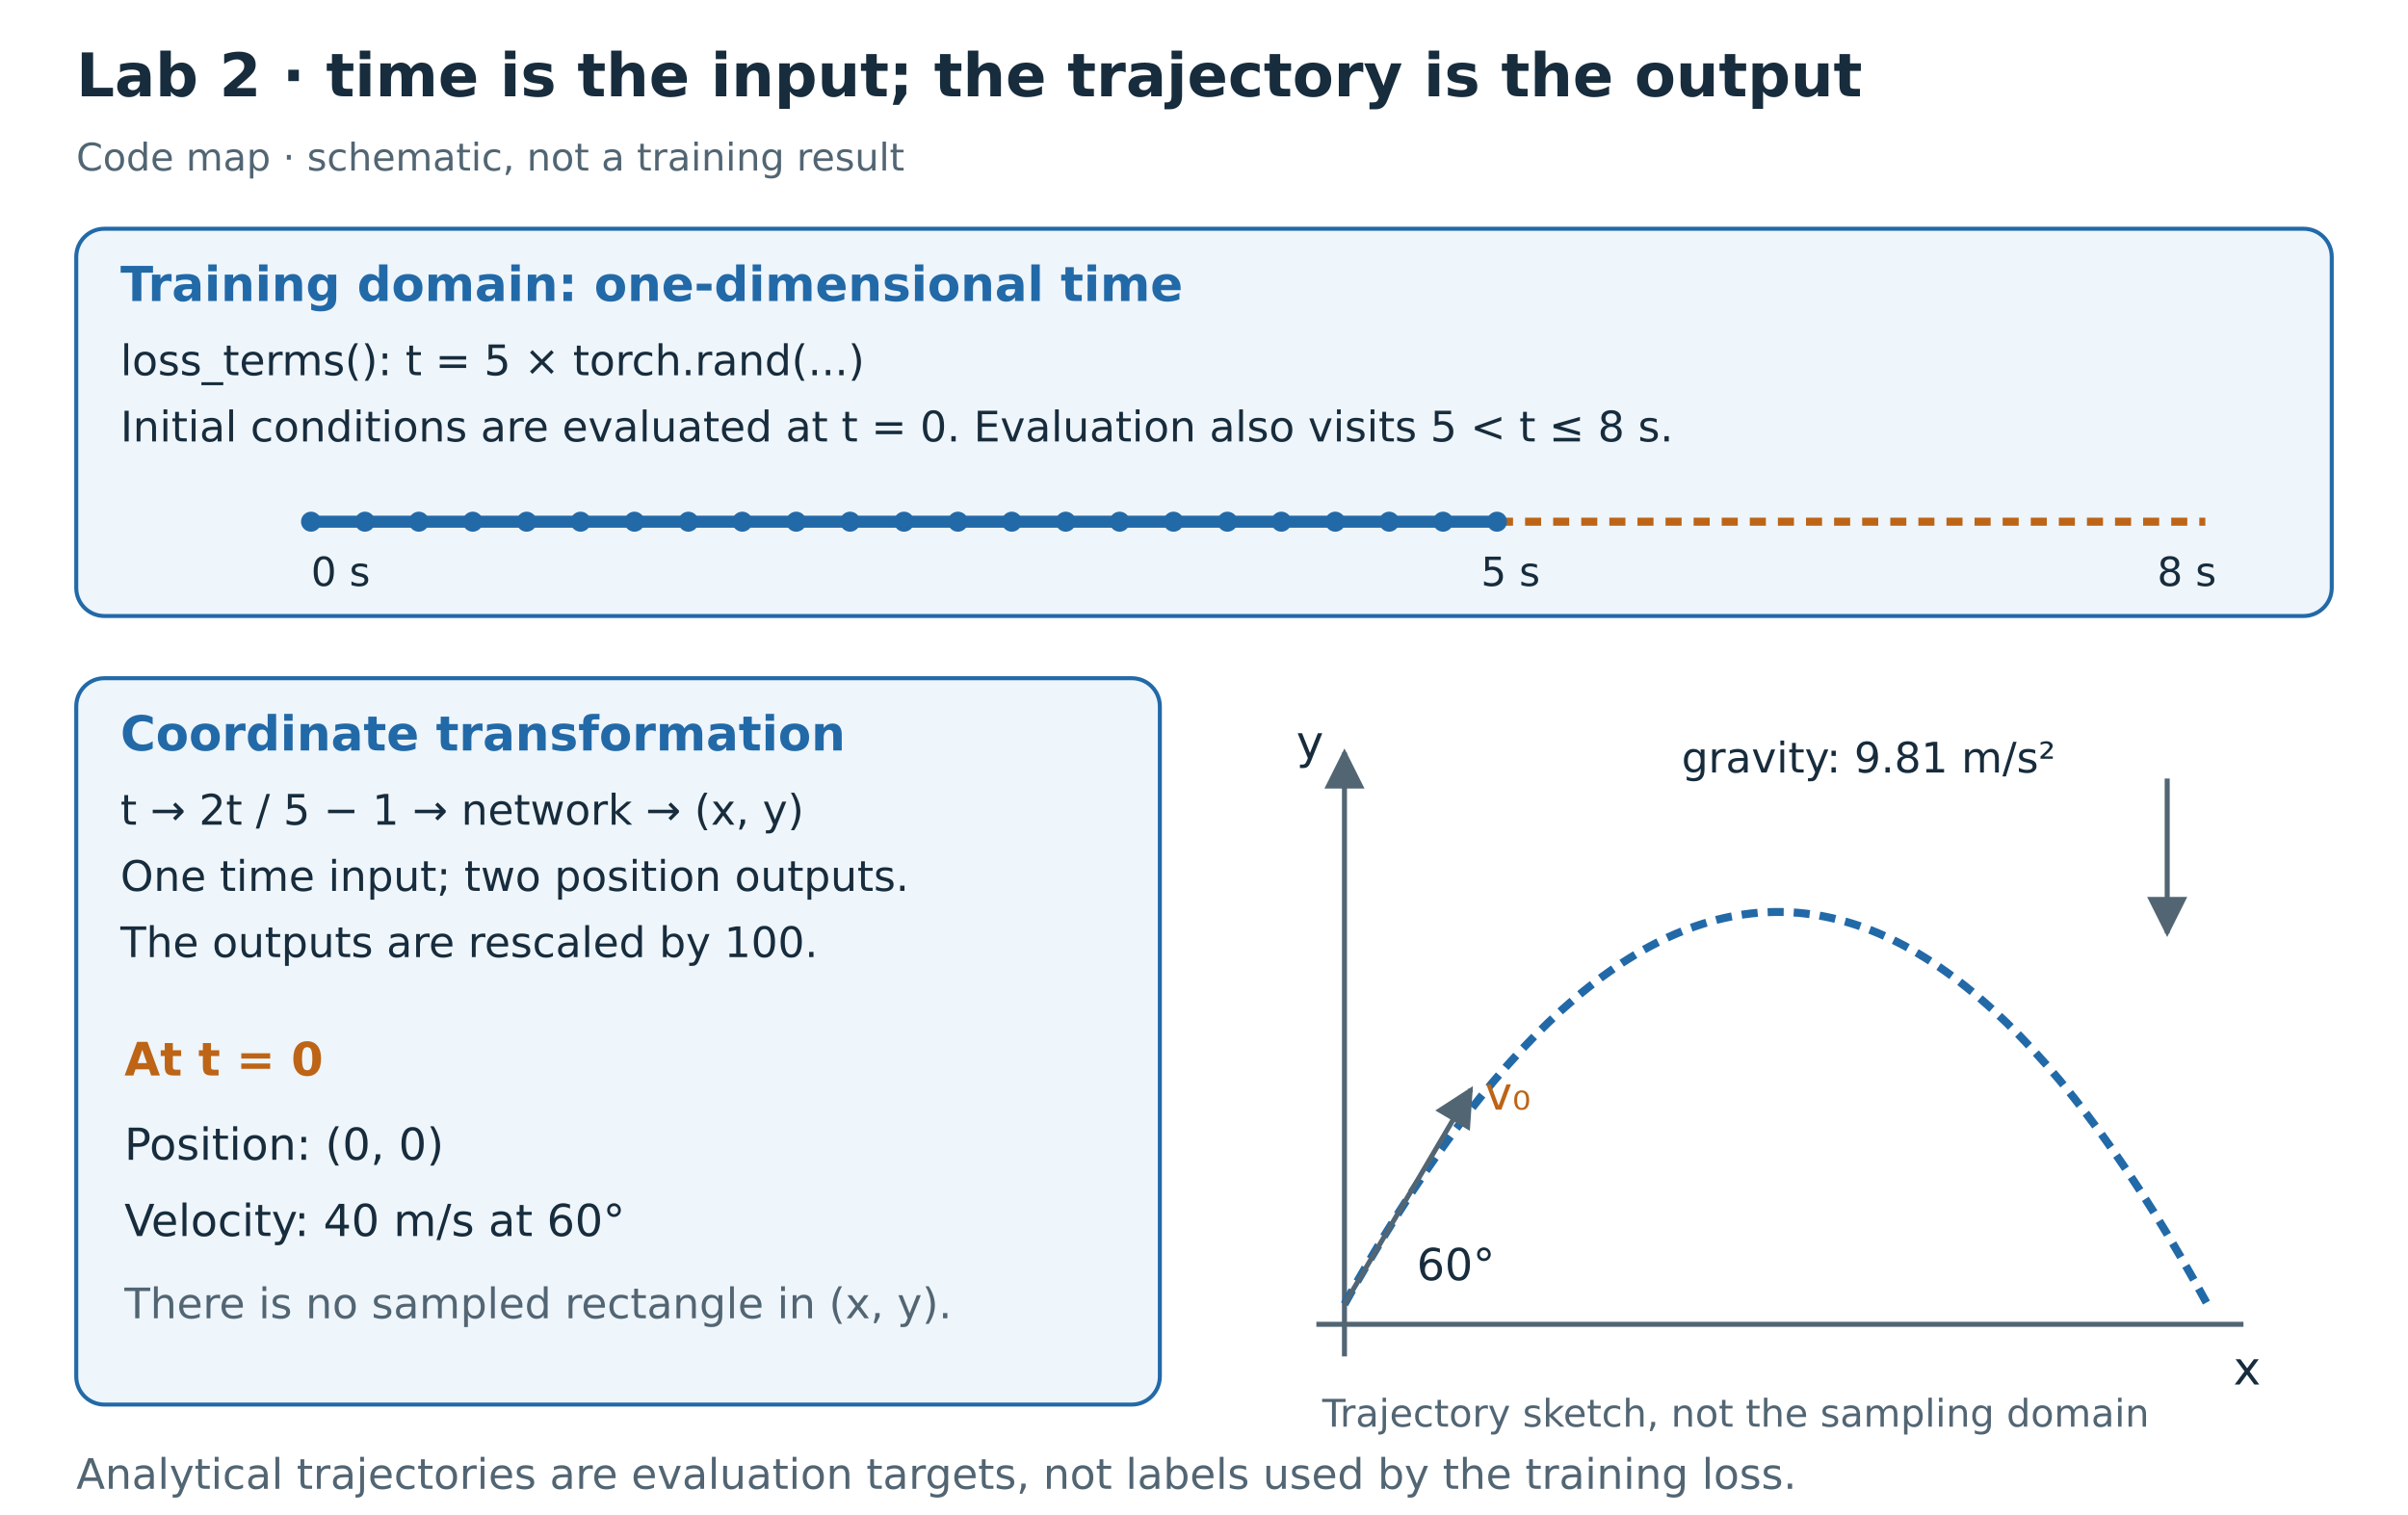
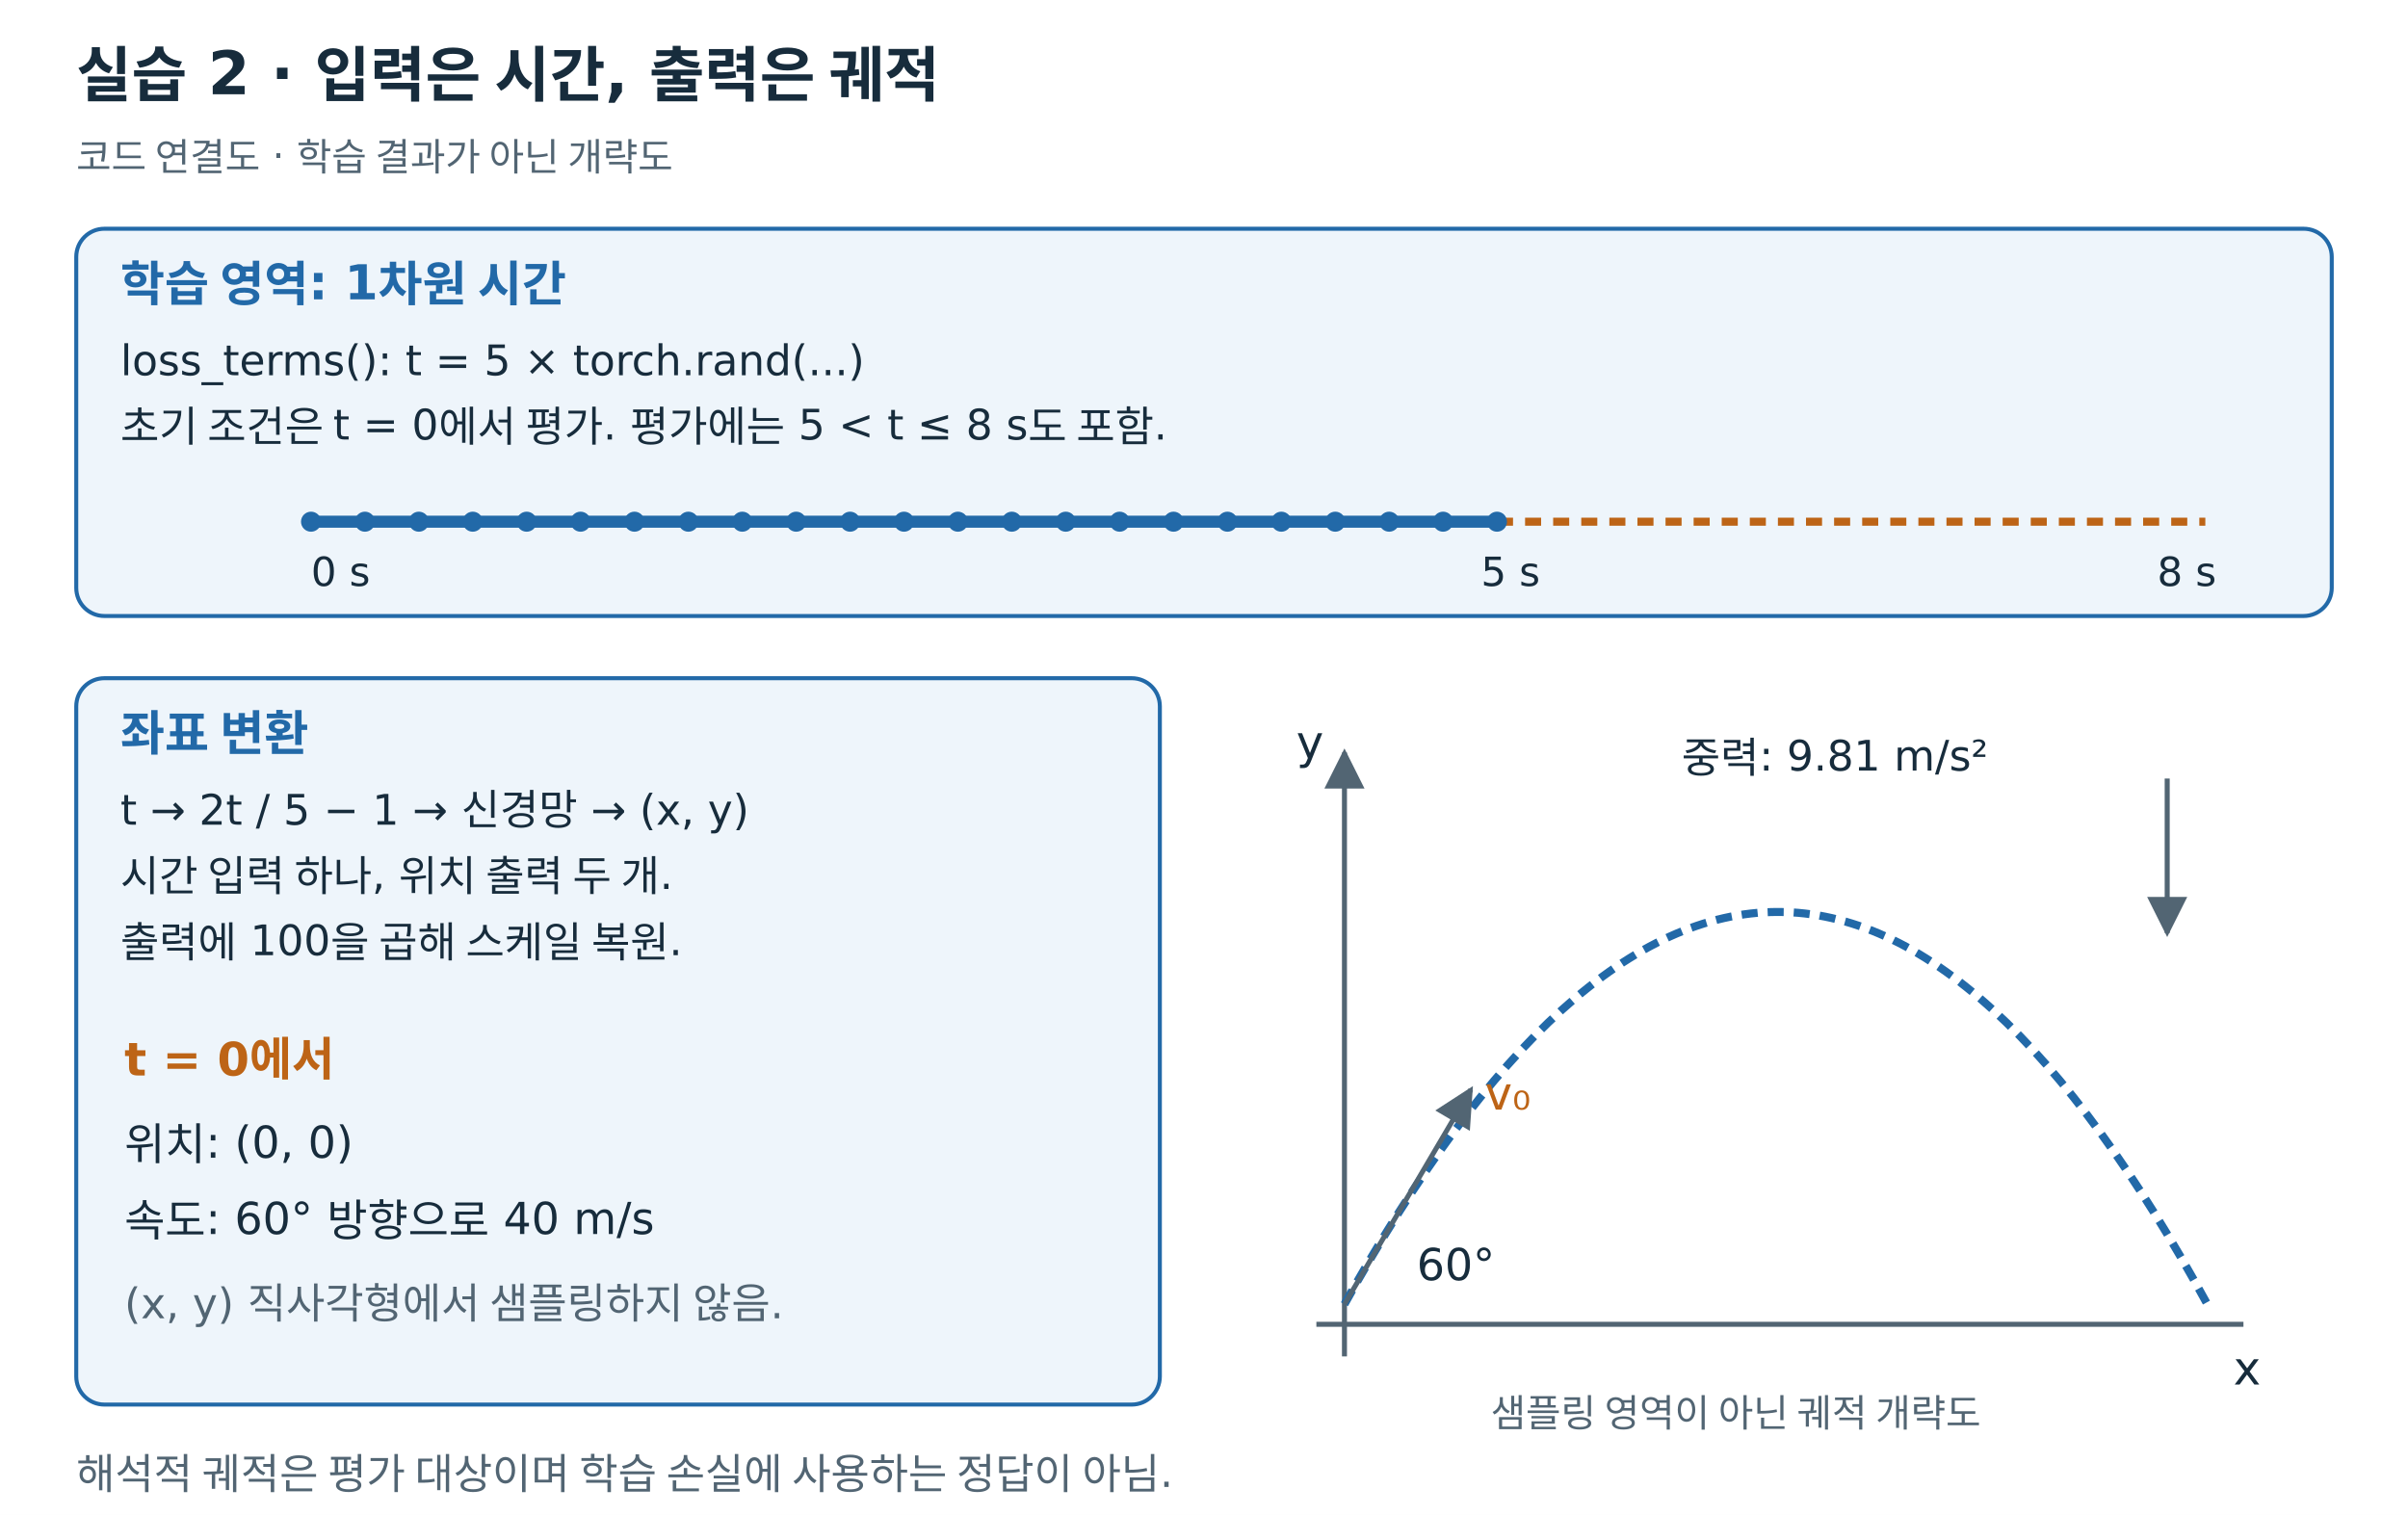
<svg xmlns="http://www.w3.org/2000/svg" width="1200" height="755" viewBox="0 0 1200 755" role="img" aria-labelledby="title desc">
  <defs>
    <marker id="arrow" viewBox="0 0 10 10" refX="9" refY="5" markerWidth="8" markerHeight="8" orient="auto-start-reverse">
      <path d="M 0 0 L 10 5 L 0 10 z" fill="#526573" />
    </marker>
  </defs>
  <rect width="1200" height="755" fill="#ffffff" />
-   <g font-family="DejaVu Sans, Arial, sans-serif">
-     <text x="38" y="48" font-size="30" fill="#172c3c" font-weight="600" text-anchor="start">Lab 2 · time is the input; the trajectory is the output</text>
-     <text x="38" y="85" font-size="19" fill="#526573" font-weight="400" text-anchor="start">Code map · schematic, not a training result</text>
+   <g font-family="DejaVu Sans, Arial, Noto Sans KR, Noto Sans CJK KR, Malgun Gothic, Apple SD Gothic Neo, sans-serif">
+     <text x="38" y="48" font-size="30" fill="#172c3c" font-weight="600" text-anchor="start">실습 2 · 입력은 시간, 출력은 궤적</text>
+     <text x="38" y="85" font-size="19" fill="#526573" font-weight="400" text-anchor="start">코드 연결도 · 학습 결과가 아닌 개략도</text>
    <rect x="38" y="114" width="1124" height="193" rx="14" fill="#eef5fb" stroke="#2269a8" stroke-width="2" />
-     <text x="60" y="150" font-size="24" fill="#2269a8" font-weight="600" text-anchor="start">Training domain: one-dimensional time</text>
+     <text x="60" y="150" font-size="24" fill="#2269a8" font-weight="600" text-anchor="start">학습 영역: 1차원 시간</text>
    <text x="60" y="187" font-size="21" fill="#172c3c" font-weight="400" text-anchor="start">loss_terms(): t = 5 × torch.rand(...)</text>
-     <text x="60" y="220" font-size="21" fill="#172c3c" font-weight="400" text-anchor="start">Initial conditions are evaluated at t = 0. Evaluation also visits 5 &lt; t ≤ 8 s.</text>
+     <text x="60" y="220" font-size="21" fill="#172c3c" font-weight="400" text-anchor="start">초기 조건은 t = 0에서 평가. 평가에는 5 &lt; t ≤ 8 s도 포함.</text>
    <line x1="155" y1="260" x2="746" y2="260" stroke="#2269a8" stroke-width="6" />
    <line x1="746" y1="260" x2="1099" y2="260" stroke="#bd6416" stroke-width="4" stroke-dasharray="8 6" />
    <circle cx="155" cy="260" r="5" fill="#2269a8" />
    <circle cx="181.864" cy="260" r="5" fill="#2269a8" />
    <circle cx="208.727" cy="260" r="5" fill="#2269a8" />
    <circle cx="235.591" cy="260" r="5" fill="#2269a8" />
    <circle cx="262.455" cy="260" r="5" fill="#2269a8" />
    <circle cx="289.318" cy="260" r="5" fill="#2269a8" />
    <circle cx="316.182" cy="260" r="5" fill="#2269a8" />
    <circle cx="343.045" cy="260" r="5" fill="#2269a8" />
    <circle cx="369.909" cy="260" r="5" fill="#2269a8" />
    <circle cx="396.773" cy="260" r="5" fill="#2269a8" />
    <circle cx="423.636" cy="260" r="5" fill="#2269a8" />
    <circle cx="450.5" cy="260" r="5" fill="#2269a8" />
    <circle cx="477.364" cy="260" r="5" fill="#2269a8" />
    <circle cx="504.227" cy="260" r="5" fill="#2269a8" />
    <circle cx="531.091" cy="260" r="5" fill="#2269a8" />
    <circle cx="557.955" cy="260" r="5" fill="#2269a8" />
    <circle cx="584.818" cy="260" r="5" fill="#2269a8" />
    <circle cx="611.682" cy="260" r="5" fill="#2269a8" />
    <circle cx="638.545" cy="260" r="5" fill="#2269a8" />
    <circle cx="665.409" cy="260" r="5" fill="#2269a8" />
    <circle cx="692.273" cy="260" r="5" fill="#2269a8" />
    <circle cx="719.136" cy="260" r="5" fill="#2269a8" />
    <circle cx="746" cy="260" r="5" fill="#2269a8" />
    <text x="155" y="292" font-size="20" fill="#172c3c" font-weight="400" text-anchor="start">0 s</text>
    <text x="738" y="292" font-size="20" fill="#172c3c" font-weight="400" text-anchor="start">5 s</text>
    <text x="1075" y="292" font-size="20" fill="#172c3c" font-weight="400" text-anchor="start">8 s</text>
    <rect x="38" y="338" width="540" height="362" rx="14" fill="#eef5fb" stroke="#2269a8" stroke-width="2" />
-     <text x="60" y="374" font-size="24" fill="#2269a8" font-weight="600" text-anchor="start">Coordinate transformation</text>
-     <text x="60" y="411" font-size="21" fill="#172c3c" font-weight="400" text-anchor="start">t → 2t / 5 − 1 → network → (x, y)</text>
-     <text x="60" y="444" font-size="21" fill="#172c3c" font-weight="400" text-anchor="start">One time input; two position outputs.</text>
-     <text x="60" y="477" font-size="21" fill="#172c3c" font-weight="400" text-anchor="start">The outputs are rescaled by 100.</text>
-     <text x="62" y="536" font-size="23" fill="#bd6416" font-weight="600" text-anchor="start">At t = 0</text>
-     <text x="62" y="578" font-size="22" fill="#172c3c" font-weight="400" text-anchor="start">Position: (0, 0)</text>
-     <text x="62" y="616" font-size="22" fill="#172c3c" font-weight="400" text-anchor="start">Velocity: 40 m/s at 60°</text>
-     <text x="62" y="657" font-size="21" fill="#526573" font-weight="400" text-anchor="start">There is no sampled rectangle in (x, y).</text>
+     <text x="60" y="374" font-size="24" fill="#2269a8" font-weight="600" text-anchor="start">좌표 변환</text>
+     <text x="60" y="411" font-size="21" fill="#172c3c" font-weight="400" text-anchor="start">t → 2t / 5 − 1 → 신경망 → (x, y)</text>
+     <text x="60" y="444" font-size="21" fill="#172c3c" font-weight="400" text-anchor="start">시간 입력 하나, 위치 출력 두 개.</text>
+     <text x="60" y="477" font-size="21" fill="#172c3c" font-weight="400" text-anchor="start">출력에 100을 곱해 스케일 복원.</text>
+     <text x="62" y="536" font-size="23" fill="#bd6416" font-weight="600" text-anchor="start">t = 0에서</text>
+     <text x="62" y="578" font-size="22" fill="#172c3c" font-weight="400" text-anchor="start">위치: (0, 0)</text>
+     <text x="62" y="616" font-size="22" fill="#172c3c" font-weight="400" text-anchor="start">속도: 60° 방향으로 40 m/s</text>
+     <text x="62" y="657" font-size="21" fill="#526573" font-weight="400" text-anchor="start">(x, y) 직사각형에서 샘플링하지 않음.</text>
    <path d="M 656 660 H 1118 M 670 676 V 375" stroke="#526573" stroke-width="2.5" fill="none" marker-end="url(#arrow)" />
    <path d="M 670 650 Q 887 259 1100 650" stroke="#2269a8" stroke-width="4" fill="none" stroke-dasharray="8 5" />
    <path d="M 670 650 L 733 543" fill="none" stroke="#526573" stroke-width="2.5" marker-end="url(#arrow)" />
    <text x="740" y="553" font-size="23" fill="#bd6416" font-weight="400" text-anchor="start">v₀</text>
    <text x="706" y="638" font-size="22" fill="#172c3c" font-weight="400" text-anchor="start">60°</text>
    <path d="M 1080 388 V 465" fill="none" stroke="#526573" stroke-width="2.5" marker-end="url(#arrow)" />
-     <text x="838" y="385" font-size="21" fill="#172c3c" font-weight="400" text-anchor="start">gravity: 9.81 m/s²</text>
+     <text x="838" y="385" font-size="21" fill="#172c3c" font-weight="400" text-anchor="start">중력: 9.81 m/s²</text>
    <text x="1113" y="690" font-size="23" fill="#172c3c" font-weight="400" text-anchor="start">x</text>
    <text x="646" y="378" font-size="23" fill="#172c3c" font-weight="400" text-anchor="start">y</text>
-     <text x="865" y="711" font-size="19" fill="#526573" font-weight="400" text-anchor="middle">Trajectory sketch, not the sampling domain</text>
-     <text x="38" y="742" font-size="21" fill="#526573" font-weight="400" text-anchor="start">Analytical trajectories are evaluation targets, not labels used by the training loss.</text>
+     <text x="865" y="711" font-size="19" fill="#526573" font-weight="400" text-anchor="middle">샘플링 영역이 아닌 궤적 개략도</text>
+     <text x="38" y="742" font-size="21" fill="#526573" font-weight="400" text-anchor="start">해석적 궤적은 평가 대상이며 학습 손실에 사용하는 정답이 아님.</text>
  </g>
</svg>
